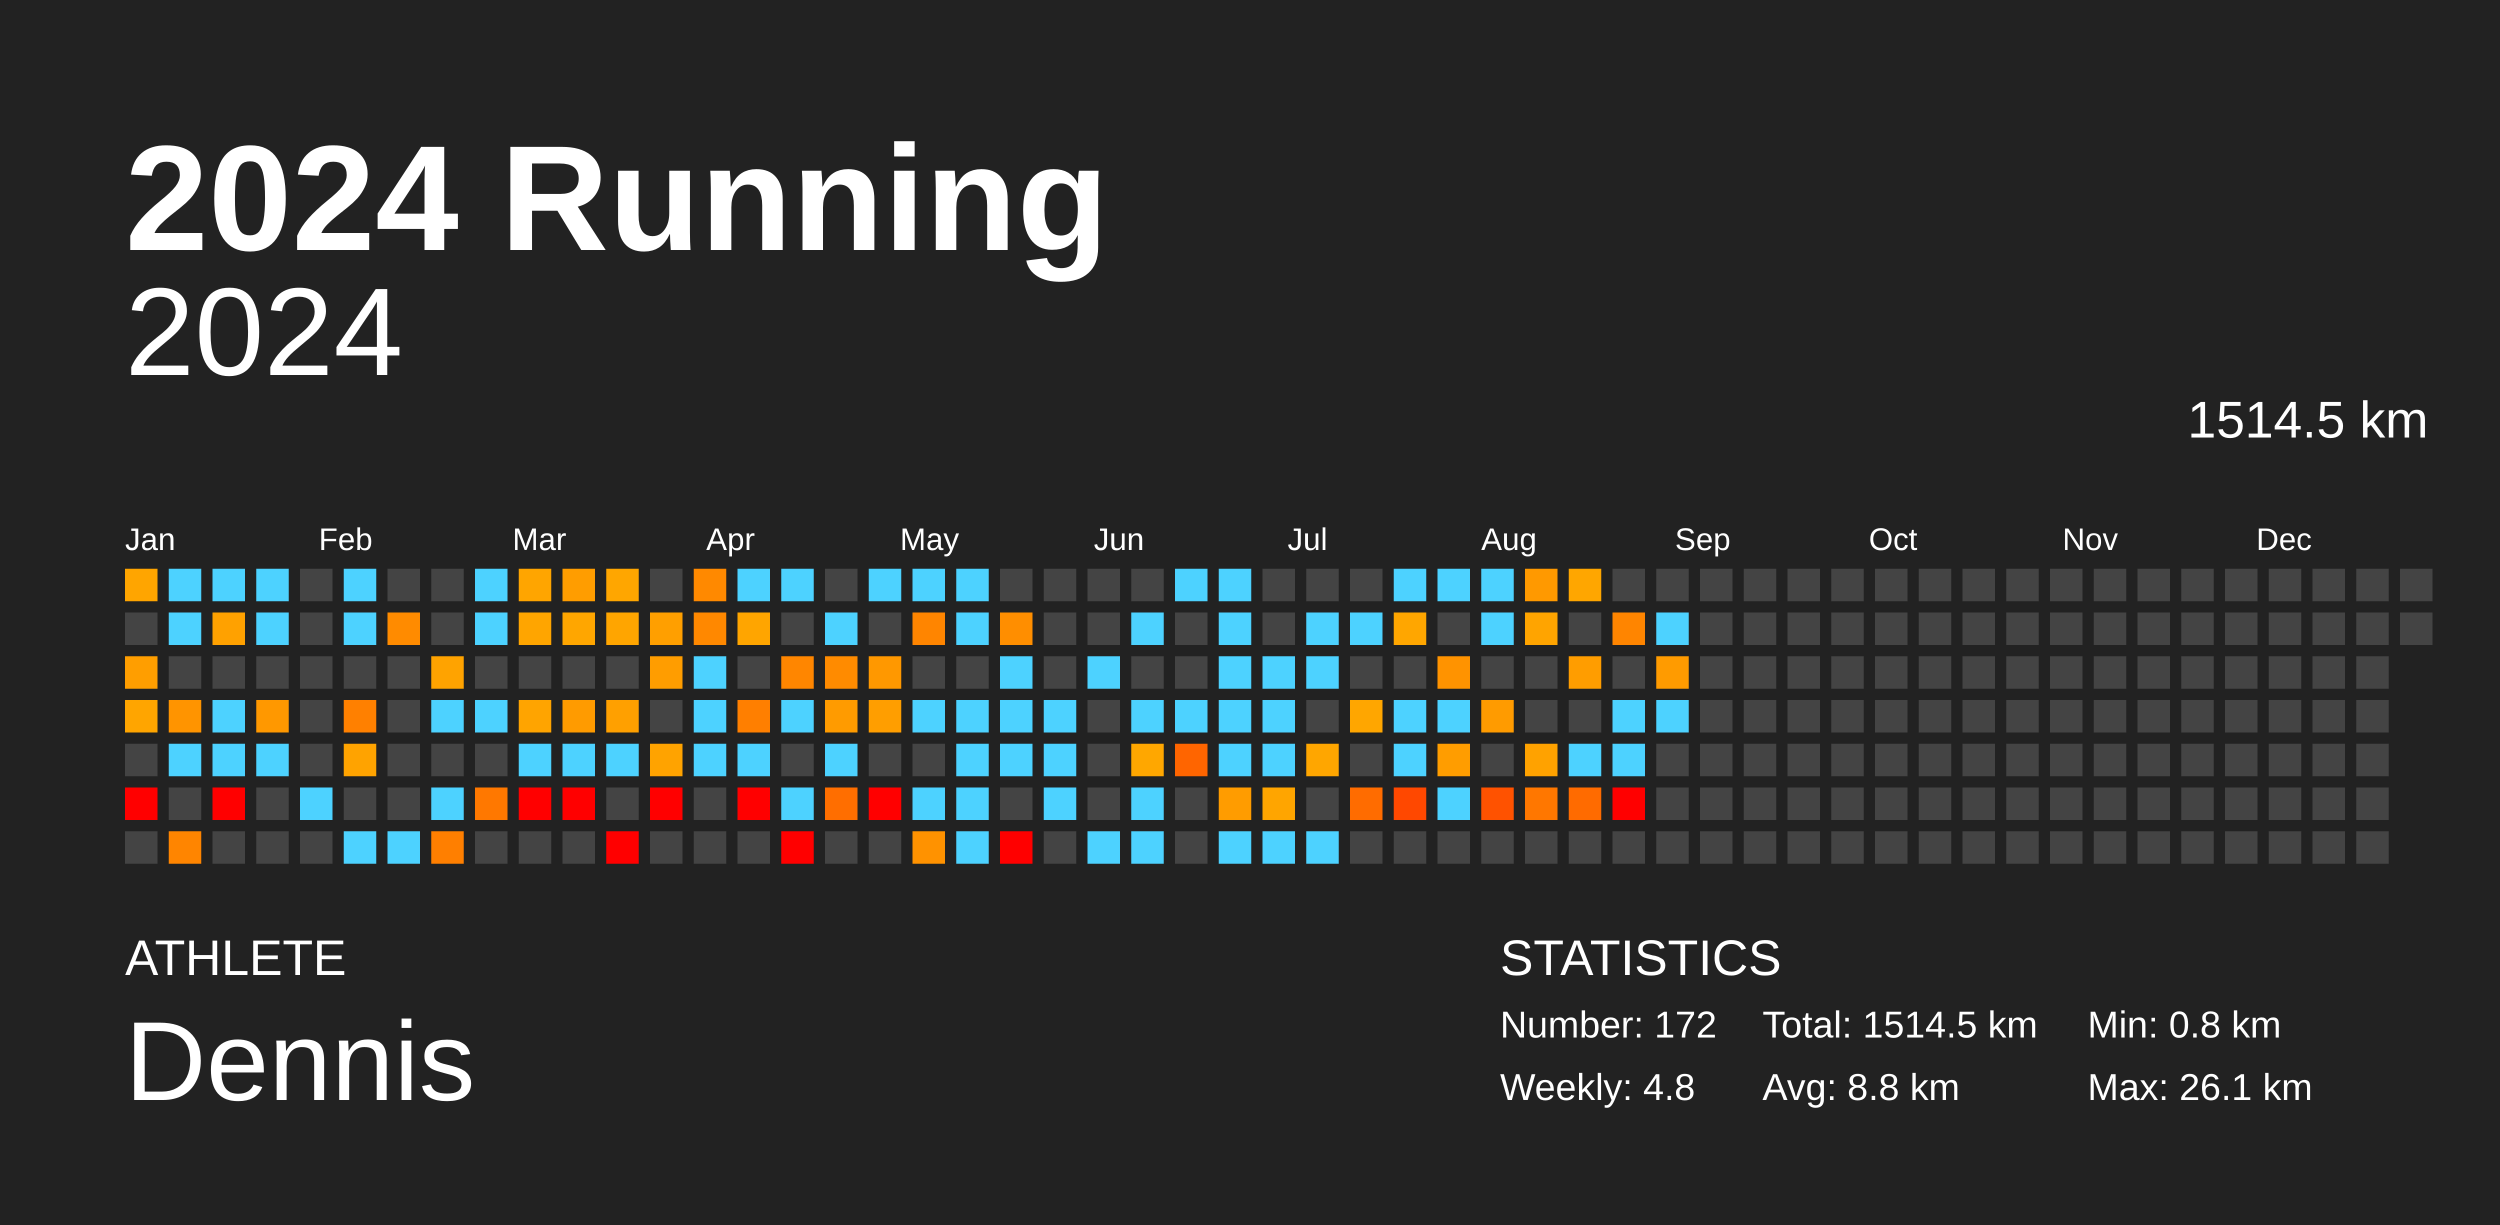
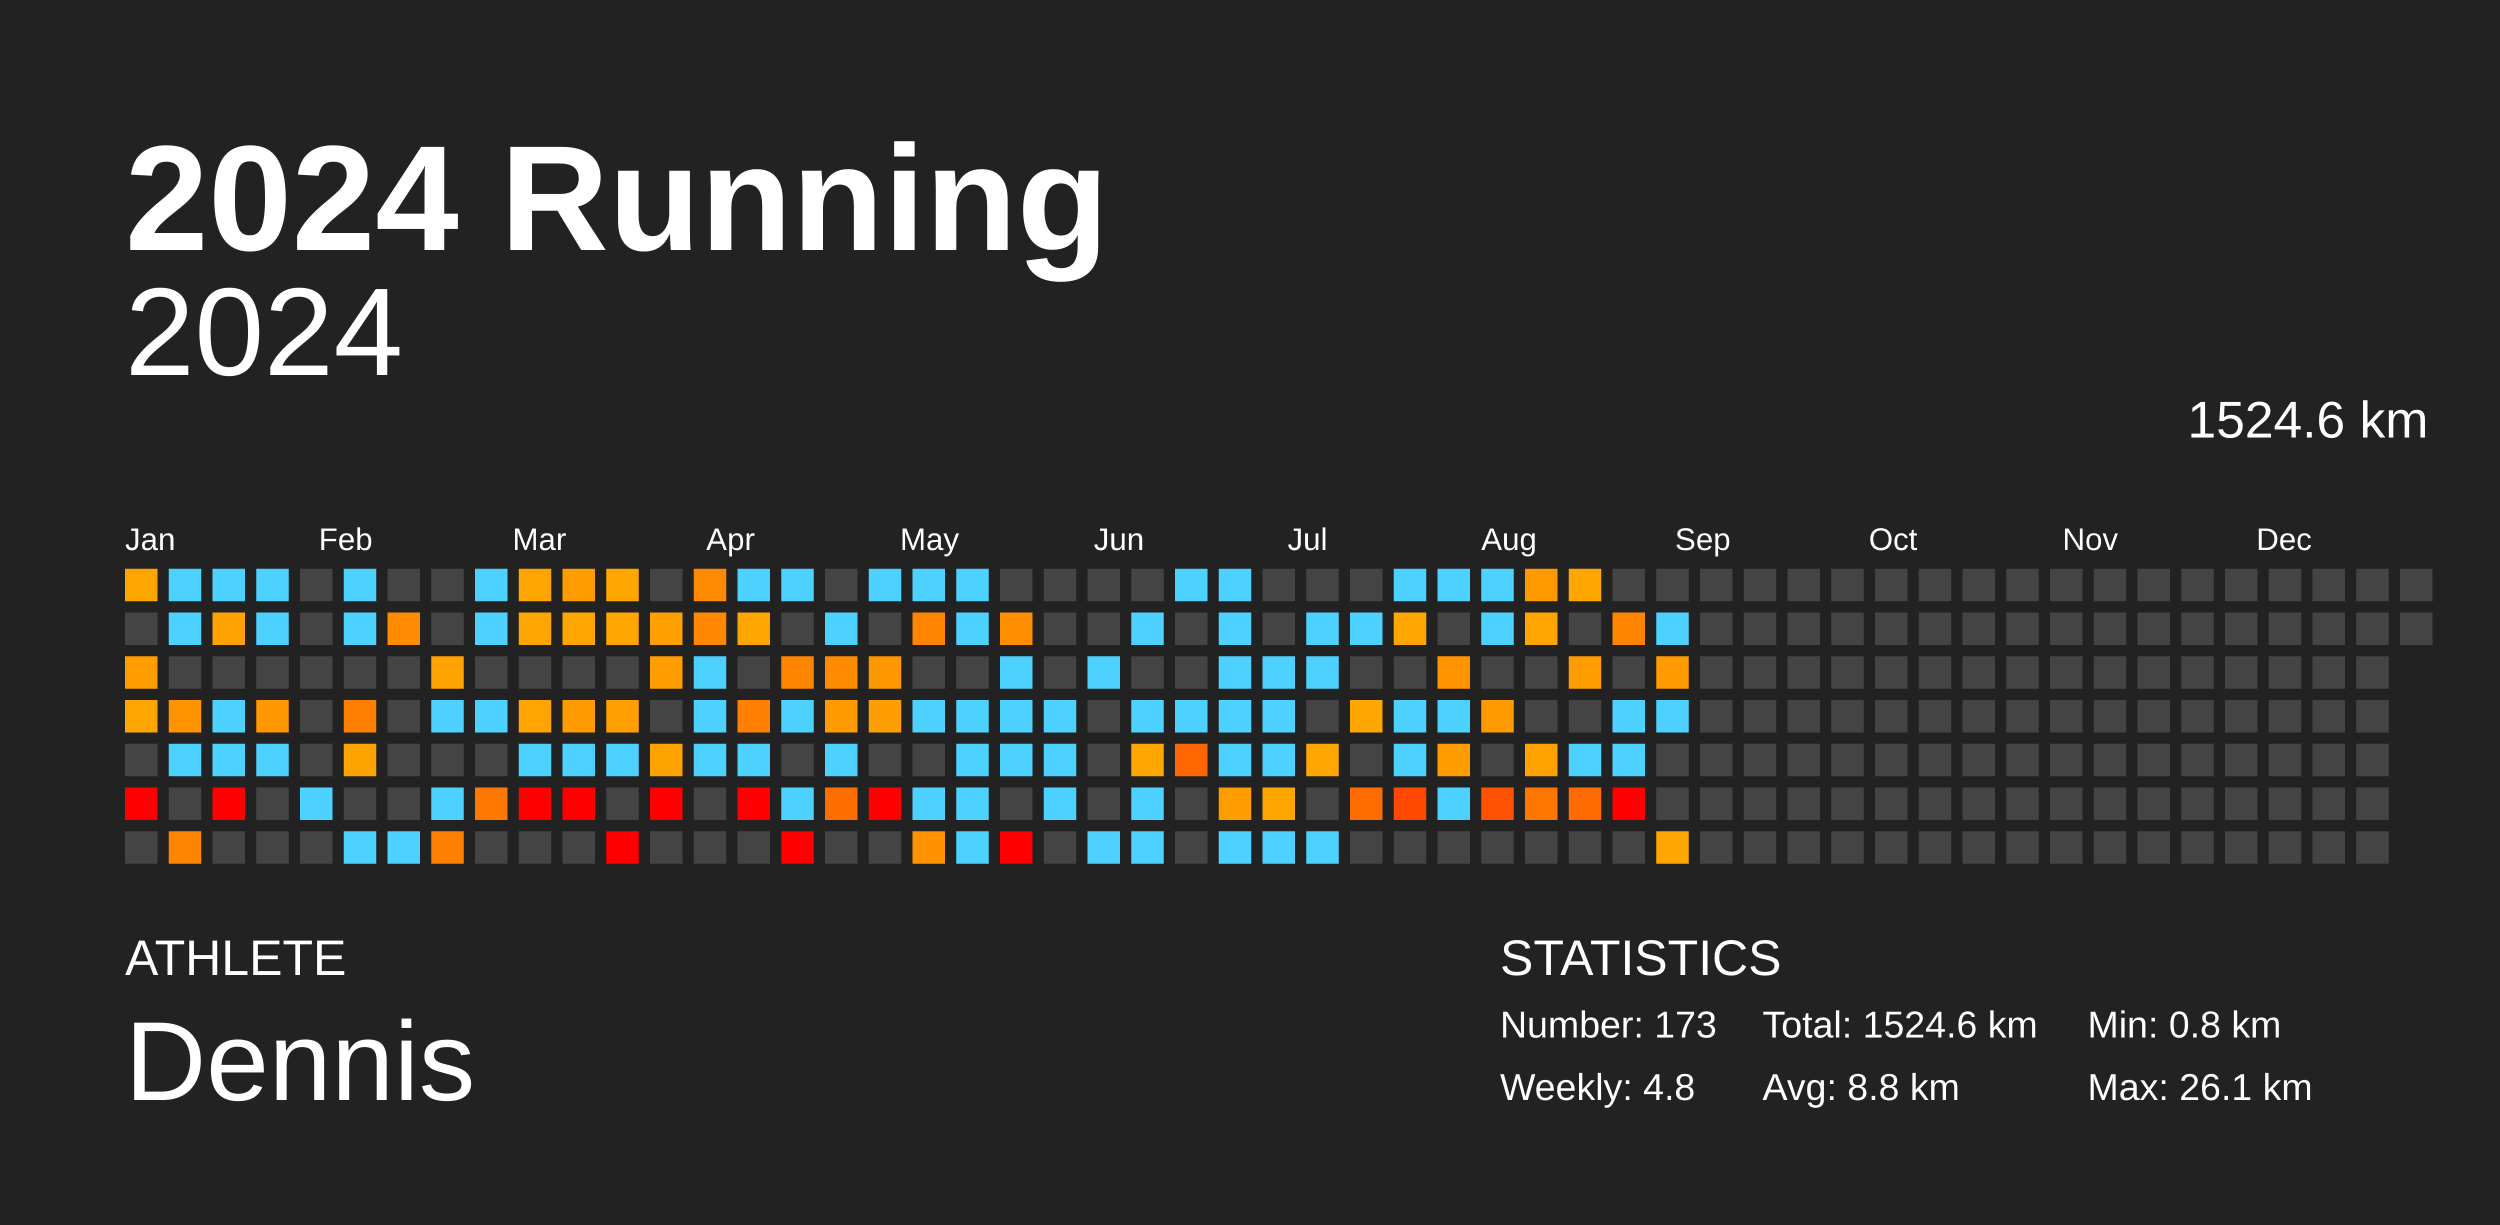
<svg xmlns="http://www.w3.org/2000/svg" baseProfile="full" height="98mm" version="1.1" viewBox="0,0,200,98" width="200mm">
  <defs />
  <rect fill="#222222" height="98" width="200" x="0" y="0" />
  <text fill="#FFFFFF" style="font-size:12px; font-family:Arial; font-weight:bold;" x="10" y="20">2024 Running</text>
  <text fill="#FFFFFF" style="font-size:4px; font-family:Arial" x="10" y="78">ATHLETE</text>
  <text fill="#FFFFFF" style="font-size:9px; font-family:Arial" x="10" y="88">Dennis</text>
  <text fill="#FFFFFF" style="font-size:4px; font-family:Arial" x="120" y="78">STATISTICS</text>
-   <text fill="#FFFFFF" style="font-size:3px; font-family:Arial" x="120" y="83">Number: 172</text>
+   <text fill="#FFFFFF" style="font-size:3px; font-family:Arial" x="120" y="83">Number: 173</text>
  <text fill="#FFFFFF" style="font-size:3px; font-family:Arial" x="120" y="88">Weekly: 4.8</text>
-   <text fill="#FFFFFF" style="font-size:3px; font-family:Arial" x="141" y="83">Total: 1514.5 km</text>
+   <text fill="#FFFFFF" style="font-size:3px; font-family:Arial" x="141" y="83">Total: 1524.6 km</text>
  <text fill="#FFFFFF" style="font-size:3px; font-family:Arial" x="141" y="88">Avg: 8.8 km</text>
  <text fill="#FFFFFF" style="font-size:3px; font-family:Arial" x="167" y="83">Min: 0.8 km</text>
  <text fill="#FFFFFF" style="font-size:3px; font-family:Arial" x="167" y="88">Max: 26.1 km</text>
  <text alignment-baseline="hanging" fill="#FFFFFF" style="font-size:10.0px; font-family:Arial;" x="10" y="30">2024</text>
-   <text alignment-baseline="hanging" fill="#FFFFFF" style="font-size:4.125px; font-family:Arial;" x="175" y="35">1514.5 km</text>
+   <text alignment-baseline="hanging" fill="#FFFFFF" style="font-size:4.125px; font-family:Arial;" x="175" y="35">1524.6 km</text>
  <text fill="#FFFFFF" style="font-size:2.5px; font-family:Arial" x="10.0" y="44">Jan</text>
  <text fill="#FFFFFF" style="font-size:2.5px; font-family:Arial" x="25.5" y="44">Feb</text>
  <text fill="#FFFFFF" style="font-size:2.5px; font-family:Arial" x="41.0" y="44">Mar</text>
  <text fill="#FFFFFF" style="font-size:2.5px; font-family:Arial" x="56.5" y="44">Apr</text>
  <text fill="#FFFFFF" style="font-size:2.5px; font-family:Arial" x="72.0" y="44">May</text>
  <text fill="#FFFFFF" style="font-size:2.5px; font-family:Arial" x="87.5" y="44">Jun</text>
  <text fill="#FFFFFF" style="font-size:2.5px; font-family:Arial" x="103.0" y="44">Jul</text>
  <text fill="#FFFFFF" style="font-size:2.5px; font-family:Arial" x="118.5" y="44">Aug</text>
  <text fill="#FFFFFF" style="font-size:2.5px; font-family:Arial" x="134.0" y="44">Sep</text>
  <text fill="#FFFFFF" style="font-size:2.5px; font-family:Arial" x="149.5" y="44">Oct</text>
  <text fill="#FFFFFF" style="font-size:2.5px; font-family:Arial" x="165.0" y="44">Nov</text>
  <text fill="#FFFFFF" style="font-size:2.5px; font-family:Arial" x="180.5" y="44">Dec</text>
  <rect fill="#ffa500" height="2.6" width="2.6" x="10.0" y="45.5" />
  <rect fill="#444444" height="2.6" width="2.6" x="10.0" y="49.0" />
  <rect fill="#ff9e00" height="2.6" width="2.6" x="10.0" y="52.5" />
  <rect fill="#ffa500" height="2.6" width="2.6" x="10.0" y="56.0" />
  <rect fill="#444444" height="2.6" width="2.6" x="10.0" y="59.5" />
  <rect fill="red" height="2.6" width="2.6" x="10.0" y="63.0" />
  <rect fill="#444444" height="2.6" width="2.6" x="10.0" y="66.5" />
  <rect fill="#4dd2ff" height="2.6" width="2.6" x="13.5" y="45.5" />
  <rect fill="#4dd2ff" height="2.6" width="2.6" x="13.5" y="49.0" />
  <rect fill="#444444" height="2.6" width="2.6" x="13.5" y="52.5" />
  <rect fill="#ff9400" height="2.6" width="2.6" x="13.5" y="56.0" />
  <rect fill="#4dd2ff" height="2.6" width="2.6" x="13.5" y="59.5" />
  <rect fill="#444444" height="2.6" width="2.6" x="13.5" y="63.0" />
  <rect fill="#ff8500" height="2.6" width="2.6" x="13.5" y="66.5" />
  <rect fill="#4dd2ff" height="2.6" width="2.6" x="17.0" y="45.5" />
  <rect fill="#ffa100" height="2.6" width="2.6" x="17.0" y="49.0" />
  <rect fill="#444444" height="2.6" width="2.6" x="17.0" y="52.5" />
  <rect fill="#4dd2ff" height="2.6" width="2.6" x="17.0" y="56.0" />
  <rect fill="#4dd2ff" height="2.6" width="2.6" x="17.0" y="59.5" />
  <rect fill="red" height="2.6" width="2.6" x="17.0" y="63.0" />
  <rect fill="#444444" height="2.6" width="2.6" x="17.0" y="66.5" />
  <rect fill="#4dd2ff" height="2.6" width="2.6" x="20.5" y="45.5" />
  <rect fill="#4dd2ff" height="2.6" width="2.6" x="20.5" y="49.0" />
  <rect fill="#444444" height="2.6" width="2.6" x="20.5" y="52.5" />
  <rect fill="#ff9800" height="2.6" width="2.6" x="20.5" y="56.0" />
  <rect fill="#4dd2ff" height="2.6" width="2.6" x="20.5" y="59.5" />
  <rect fill="#444444" height="2.6" width="2.6" x="20.5" y="63.0" />
  <rect fill="#444444" height="2.6" width="2.6" x="20.5" y="66.5" />
  <rect fill="#444444" height="2.6" width="2.6" x="24.0" y="45.5" />
  <rect fill="#444444" height="2.6" width="2.6" x="24.0" y="49.0" />
  <rect fill="#444444" height="2.6" width="2.6" x="24.0" y="52.5" />
  <rect fill="#444444" height="2.6" width="2.6" x="24.0" y="56.0" />
  <rect fill="#444444" height="2.6" width="2.6" x="24.0" y="59.5" />
  <rect fill="#4dd2ff" height="2.6" width="2.6" x="24.0" y="63.0" />
  <rect fill="#444444" height="2.6" width="2.6" x="24.0" y="66.5" />
  <rect fill="#4dd2ff" height="2.6" width="2.6" x="27.5" y="45.5" />
  <rect fill="#4dd2ff" height="2.6" width="2.6" x="27.5" y="49.0" />
  <rect fill="#444444" height="2.6" width="2.6" x="27.5" y="52.5" />
  <rect fill="#ff8000" height="2.6" width="2.6" x="27.5" y="56.0" />
  <rect fill="#ffa300" height="2.6" width="2.6" x="27.5" y="59.5" />
  <rect fill="#444444" height="2.6" width="2.6" x="27.5" y="63.0" />
  <rect fill="#4dd2ff" height="2.6" width="2.6" x="27.5" y="66.5" />
  <rect fill="#444444" height="2.6" width="2.6" x="31.0" y="45.5" />
  <rect fill="#ff8b00" height="2.6" width="2.6" x="31.0" y="49.0" />
  <rect fill="#444444" height="2.6" width="2.6" x="31.0" y="52.5" />
  <rect fill="#444444" height="2.6" width="2.6" x="31.0" y="56.0" />
  <rect fill="#444444" height="2.6" width="2.6" x="31.0" y="59.5" />
  <rect fill="#444444" height="2.6" width="2.6" x="31.0" y="63.0" />
  <rect fill="#4dd2ff" height="2.6" width="2.6" x="31.0" y="66.5" />
  <rect fill="#444444" height="2.6" width="2.6" x="34.5" y="45.5" />
  <rect fill="#444444" height="2.6" width="2.6" x="34.5" y="49.0" />
  <rect fill="#ffa300" height="2.6" width="2.6" x="34.5" y="52.5" />
  <rect fill="#4dd2ff" height="2.6" width="2.6" x="34.5" y="56.0" />
  <rect fill="#444444" height="2.6" width="2.6" x="34.5" y="59.5" />
  <rect fill="#4dd2ff" height="2.6" width="2.6" x="34.5" y="63.0" />
  <rect fill="#ff7f00" height="2.6" width="2.6" x="34.5" y="66.5" />
  <rect fill="#4dd2ff" height="2.6" width="2.6" x="38.0" y="45.5" />
  <rect fill="#4dd2ff" height="2.6" width="2.6" x="38.0" y="49.0" />
  <rect fill="#444444" height="2.6" width="2.6" x="38.0" y="52.5" />
  <rect fill="#4dd2ff" height="2.6" width="2.6" x="38.0" y="56.0" />
  <rect fill="#444444" height="2.6" width="2.6" x="38.0" y="59.5" />
  <rect fill="#ff7800" height="2.6" width="2.6" x="38.0" y="63.0" />
  <rect fill="#444444" height="2.6" width="2.6" x="38.0" y="66.5" />
  <rect fill="#ffa500" height="2.6" width="2.6" x="41.5" y="45.5" />
  <rect fill="#ffa500" height="2.6" width="2.6" x="41.5" y="49.0" />
  <rect fill="#444444" height="2.6" width="2.6" x="41.5" y="52.5" />
  <rect fill="#ffa400" height="2.6" width="2.6" x="41.5" y="56.0" />
  <rect fill="#4dd2ff" height="2.6" width="2.6" x="41.5" y="59.5" />
  <rect fill="red" height="2.6" width="2.6" x="41.5" y="63.0" />
  <rect fill="#444444" height="2.6" width="2.6" x="41.5" y="66.5" />
  <rect fill="#ff9d00" height="2.6" width="2.6" x="45.0" y="45.5" />
  <rect fill="#ffa600" height="2.6" width="2.6" x="45.0" y="49.0" />
  <rect fill="#444444" height="2.6" width="2.6" x="45.0" y="52.5" />
  <rect fill="#ff9b00" height="2.6" width="2.6" x="45.0" y="56.0" />
  <rect fill="#4dd2ff" height="2.6" width="2.6" x="45.0" y="59.5" />
  <rect fill="red" height="2.6" width="2.6" x="45.0" y="63.0" />
  <rect fill="#444444" height="2.6" width="2.6" x="45.0" y="66.5" />
  <rect fill="#ffa600" height="2.6" width="2.6" x="48.5" y="45.5" />
  <rect fill="#ffa500" height="2.6" width="2.6" x="48.5" y="49.0" />
  <rect fill="#444444" height="2.6" width="2.6" x="48.5" y="52.5" />
  <rect fill="#ffa000" height="2.6" width="2.6" x="48.5" y="56.0" />
  <rect fill="#4dd2ff" height="2.6" width="2.6" x="48.5" y="59.5" />
  <rect fill="#444444" height="2.6" width="2.6" x="48.5" y="63.0" />
  <rect fill="red" height="2.6" width="2.6" x="48.5" y="66.5" />
  <rect fill="#444444" height="2.6" width="2.6" x="52.0" y="45.5" />
  <rect fill="#ff9f00" height="2.6" width="2.6" x="52.0" y="49.0" />
  <rect fill="#ff9d00" height="2.6" width="2.6" x="52.0" y="52.5" />
  <rect fill="#444444" height="2.6" width="2.6" x="52.0" y="56.0" />
  <rect fill="#ffa300" height="2.6" width="2.6" x="52.0" y="59.5" />
  <rect fill="red" height="2.6" width="2.6" x="52.0" y="63.0" />
  <rect fill="#444444" height="2.6" width="2.6" x="52.0" y="66.5" />
  <rect fill="#ff8900" height="2.6" width="2.6" x="55.5" y="45.5" />
  <rect fill="#ff8800" height="2.6" width="2.6" x="55.5" y="49.0" />
  <rect fill="#4dd2ff" height="2.6" width="2.6" x="55.5" y="52.5" />
  <rect fill="#4dd2ff" height="2.6" width="2.6" x="55.5" y="56.0" />
  <rect fill="#4dd2ff" height="2.6" width="2.6" x="55.5" y="59.5" />
  <rect fill="#444444" height="2.6" width="2.6" x="55.5" y="63.0" />
  <rect fill="#444444" height="2.6" width="2.6" x="55.5" y="66.5" />
  <rect fill="#4dd2ff" height="2.6" width="2.6" x="59.0" y="45.5" />
  <rect fill="#ffa500" height="2.6" width="2.6" x="59.0" y="49.0" />
  <rect fill="#444444" height="2.6" width="2.6" x="59.0" y="52.5" />
  <rect fill="#ff7f00" height="2.6" width="2.6" x="59.0" y="56.0" />
  <rect fill="#4dd2ff" height="2.6" width="2.6" x="59.0" y="59.5" />
  <rect fill="red" height="2.6" width="2.6" x="59.0" y="63.0" />
  <rect fill="#444444" height="2.6" width="2.6" x="59.0" y="66.5" />
  <rect fill="#4dd2ff" height="2.6" width="2.6" x="62.5" y="45.5" />
  <rect fill="#444444" height="2.6" width="2.6" x="62.5" y="49.0" />
  <rect fill="#ff8600" height="2.6" width="2.6" x="62.5" y="52.5" />
  <rect fill="#4dd2ff" height="2.6" width="2.6" x="62.5" y="56.0" />
  <rect fill="#444444" height="2.6" width="2.6" x="62.5" y="59.5" />
  <rect fill="#4dd2ff" height="2.6" width="2.6" x="62.5" y="63.0" />
  <rect fill="red" height="2.6" width="2.6" x="62.5" y="66.5" />
  <rect fill="#444444" height="2.6" width="2.6" x="66.0" y="45.5" />
  <rect fill="#4dd2ff" height="2.6" width="2.6" x="66.0" y="49.0" />
  <rect fill="#ff8b00" height="2.6" width="2.6" x="66.0" y="52.5" />
  <rect fill="#ff9b00" height="2.6" width="2.6" x="66.0" y="56.0" />
  <rect fill="#4dd2ff" height="2.6" width="2.6" x="66.0" y="59.5" />
  <rect fill="#ff6e00" height="2.6" width="2.6" x="66.0" y="63.0" />
  <rect fill="#444444" height="2.6" width="2.6" x="66.0" y="66.5" />
  <rect fill="#4dd2ff" height="2.6" width="2.6" x="69.5" y="45.5" />
  <rect fill="#444444" height="2.6" width="2.6" x="69.5" y="49.0" />
  <rect fill="#ff9800" height="2.6" width="2.6" x="69.5" y="52.5" />
  <rect fill="#ff9e00" height="2.6" width="2.6" x="69.5" y="56.0" />
  <rect fill="#444444" height="2.6" width="2.6" x="69.5" y="59.5" />
  <rect fill="red" height="2.6" width="2.6" x="69.5" y="63.0" />
  <rect fill="#444444" height="2.6" width="2.6" x="69.5" y="66.5" />
  <rect fill="#4dd2ff" height="2.6" width="2.6" x="73.0" y="45.5" />
  <rect fill="#ff8500" height="2.6" width="2.6" x="73.0" y="49.0" />
  <rect fill="#444444" height="2.6" width="2.6" x="73.0" y="52.5" />
  <rect fill="#4dd2ff" height="2.6" width="2.6" x="73.0" y="56.0" />
  <rect fill="#444444" height="2.6" width="2.6" x="73.0" y="59.5" />
  <rect fill="#4dd2ff" height="2.6" width="2.6" x="73.0" y="63.0" />
  <rect fill="#ff9200" height="2.6" width="2.6" x="73.0" y="66.5" />
  <rect fill="#4dd2ff" height="2.6" width="2.6" x="76.5" y="45.5" />
  <rect fill="#4dd2ff" height="2.6" width="2.6" x="76.5" y="49.0" />
  <rect fill="#444444" height="2.6" width="2.6" x="76.5" y="52.5" />
  <rect fill="#4dd2ff" height="2.6" width="2.6" x="76.5" y="56.0" />
  <rect fill="#4dd2ff" height="2.6" width="2.6" x="76.5" y="59.5" />
  <rect fill="#4dd2ff" height="2.6" width="2.6" x="76.5" y="63.0" />
  <rect fill="#4dd2ff" height="2.6" width="2.6" x="76.5" y="66.5" />
  <rect fill="#444444" height="2.6" width="2.6" x="80.0" y="45.5" />
  <rect fill="#ff8e00" height="2.6" width="2.6" x="80.0" y="49.0" />
  <rect fill="#4dd2ff" height="2.6" width="2.6" x="80.0" y="52.5" />
  <rect fill="#4dd2ff" height="2.6" width="2.6" x="80.0" y="56.0" />
  <rect fill="#4dd2ff" height="2.6" width="2.6" x="80.0" y="59.5" />
  <rect fill="#444444" height="2.6" width="2.6" x="80.0" y="63.0" />
  <rect fill="red" height="2.6" width="2.6" x="80.0" y="66.5" />
  <rect fill="#444444" height="2.6" width="2.6" x="83.5" y="45.5" />
  <rect fill="#444444" height="2.6" width="2.6" x="83.5" y="49.0" />
  <rect fill="#444444" height="2.6" width="2.6" x="83.5" y="52.5" />
  <rect fill="#4dd2ff" height="2.6" width="2.6" x="83.5" y="56.0" />
  <rect fill="#4dd2ff" height="2.6" width="2.6" x="83.5" y="59.5" />
  <rect fill="#4dd2ff" height="2.6" width="2.6" x="83.5" y="63.0" />
  <rect fill="#444444" height="2.6" width="2.6" x="83.5" y="66.5" />
  <rect fill="#444444" height="2.6" width="2.6" x="87.0" y="45.5" />
  <rect fill="#444444" height="2.6" width="2.6" x="87.0" y="49.0" />
  <rect fill="#4dd2ff" height="2.6" width="2.6" x="87.0" y="52.5" />
  <rect fill="#444444" height="2.6" width="2.6" x="87.0" y="56.0" />
  <rect fill="#444444" height="2.6" width="2.6" x="87.0" y="59.5" />
  <rect fill="#444444" height="2.6" width="2.6" x="87.0" y="63.0" />
  <rect fill="#4dd2ff" height="2.6" width="2.6" x="87.0" y="66.5" />
  <rect fill="#444444" height="2.6" width="2.6" x="90.5" y="45.5" />
  <rect fill="#4dd2ff" height="2.6" width="2.6" x="90.5" y="49.0" />
  <rect fill="#444444" height="2.6" width="2.6" x="90.5" y="52.5" />
  <rect fill="#4dd2ff" height="2.6" width="2.6" x="90.5" y="56.0" />
  <rect fill="#ffa700" height="2.6" width="2.6" x="90.5" y="59.5" />
  <rect fill="#4dd2ff" height="2.6" width="2.6" x="90.5" y="63.0" />
  <rect fill="#4dd2ff" height="2.6" width="2.6" x="90.5" y="66.5" />
  <rect fill="#4dd2ff" height="2.6" width="2.6" x="94.0" y="45.5" />
  <rect fill="#444444" height="2.6" width="2.6" x="94.0" y="49.0" />
  <rect fill="#444444" height="2.6" width="2.6" x="94.0" y="52.5" />
  <rect fill="#4dd2ff" height="2.6" width="2.6" x="94.0" y="56.0" />
  <rect fill="#ff6500" height="2.6" width="2.6" x="94.0" y="59.5" />
  <rect fill="#444444" height="2.6" width="2.6" x="94.0" y="63.0" />
  <rect fill="#444444" height="2.6" width="2.6" x="94.0" y="66.5" />
  <rect fill="#4dd2ff" height="2.6" width="2.6" x="97.5" y="45.5" />
  <rect fill="#4dd2ff" height="2.6" width="2.6" x="97.5" y="49.0" />
  <rect fill="#4dd2ff" height="2.6" width="2.6" x="97.5" y="52.5" />
  <rect fill="#4dd2ff" height="2.6" width="2.6" x="97.5" y="56.0" />
  <rect fill="#4dd2ff" height="2.6" width="2.6" x="97.5" y="59.5" />
  <rect fill="#ff9c00" height="2.6" width="2.6" x="97.5" y="63.0" />
  <rect fill="#4dd2ff" height="2.6" width="2.6" x="97.5" y="66.5" />
  <rect fill="#444444" height="2.6" width="2.6" x="101.0" y="45.5" />
  <rect fill="#444444" height="2.6" width="2.6" x="101.0" y="49.0" />
  <rect fill="#4dd2ff" height="2.6" width="2.6" x="101.0" y="52.5" />
  <rect fill="#4dd2ff" height="2.6" width="2.6" x="101.0" y="56.0" />
  <rect fill="#4dd2ff" height="2.6" width="2.6" x="101.0" y="59.5" />
  <rect fill="#ffa500" height="2.6" width="2.6" x="101.0" y="63.0" />
  <rect fill="#4dd2ff" height="2.6" width="2.6" x="101.0" y="66.5" />
  <rect fill="#444444" height="2.6" width="2.6" x="104.5" y="45.5" />
  <rect fill="#4dd2ff" height="2.6" width="2.6" x="104.5" y="49.0" />
  <rect fill="#4dd2ff" height="2.6" width="2.6" x="104.5" y="52.5" />
  <rect fill="#444444" height="2.6" width="2.6" x="104.5" y="56.0" />
  <rect fill="#ffa600" height="2.6" width="2.6" x="104.5" y="59.5" />
  <rect fill="#444444" height="2.6" width="2.6" x="104.5" y="63.0" />
  <rect fill="#4dd2ff" height="2.6" width="2.6" x="104.5" y="66.5" />
  <rect fill="#444444" height="2.6" width="2.6" x="108.0" y="45.5" />
  <rect fill="#4dd2ff" height="2.6" width="2.6" x="108.0" y="49.0" />
  <rect fill="#444444" height="2.6" width="2.6" x="108.0" y="52.5" />
  <rect fill="#ffa600" height="2.6" width="2.6" x="108.0" y="56.0" />
  <rect fill="#444444" height="2.6" width="2.6" x="108.0" y="59.5" />
  <rect fill="#ff6c00" height="2.6" width="2.6" x="108.0" y="63.0" />
  <rect fill="#444444" height="2.6" width="2.6" x="108.0" y="66.5" />
  <rect fill="#4dd2ff" height="2.6" width="2.6" x="111.5" y="45.5" />
  <rect fill="#ffa600" height="2.6" width="2.6" x="111.5" y="49.0" />
  <rect fill="#444444" height="2.6" width="2.6" x="111.5" y="52.5" />
  <rect fill="#4dd2ff" height="2.6" width="2.6" x="111.5" y="56.0" />
  <rect fill="#4dd2ff" height="2.6" width="2.6" x="111.5" y="59.5" />
  <rect fill="#ff4800" height="2.6" width="2.6" x="111.5" y="63.0" />
  <rect fill="#444444" height="2.6" width="2.6" x="111.5" y="66.5" />
  <rect fill="#4dd2ff" height="2.6" width="2.6" x="115.0" y="45.5" />
  <rect fill="#444444" height="2.6" width="2.6" x="115.0" y="49.0" />
  <rect fill="#ff9300" height="2.6" width="2.6" x="115.0" y="52.5" />
  <rect fill="#4dd2ff" height="2.6" width="2.6" x="115.0" y="56.0" />
  <rect fill="#ff9d00" height="2.6" width="2.6" x="115.0" y="59.5" />
  <rect fill="#4dd2ff" height="2.6" width="2.6" x="115.0" y="63.0" />
  <rect fill="#444444" height="2.6" width="2.6" x="115.0" y="66.5" />
  <rect fill="#4dd2ff" height="2.6" width="2.6" x="118.5" y="45.5" />
  <rect fill="#4dd2ff" height="2.6" width="2.6" x="118.5" y="49.0" />
  <rect fill="#444444" height="2.6" width="2.6" x="118.5" y="52.5" />
  <rect fill="#ff9b00" height="2.6" width="2.6" x="118.5" y="56.0" />
  <rect fill="#444444" height="2.6" width="2.6" x="118.5" y="59.5" />
  <rect fill="#ff5200" height="2.6" width="2.6" x="118.5" y="63.0" />
  <rect fill="#444444" height="2.6" width="2.6" x="118.5" y="66.5" />
  <rect fill="#ff9900" height="2.6" width="2.6" x="122.0" y="45.5" />
  <rect fill="#ffa400" height="2.6" width="2.6" x="122.0" y="49.0" />
  <rect fill="#444444" height="2.6" width="2.6" x="122.0" y="52.5" />
  <rect fill="#444444" height="2.6" width="2.6" x="122.0" y="56.0" />
  <rect fill="#ffa200" height="2.6" width="2.6" x="122.0" y="59.5" />
  <rect fill="#ff7700" height="2.6" width="2.6" x="122.0" y="63.0" />
  <rect fill="#444444" height="2.6" width="2.6" x="122.0" y="66.5" />
  <rect fill="#ffa600" height="2.6" width="2.6" x="125.5" y="45.5" />
  <rect fill="#444444" height="2.6" width="2.6" x="125.5" y="49.0" />
  <rect fill="#ff9d00" height="2.6" width="2.6" x="125.5" y="52.5" />
  <rect fill="#444444" height="2.6" width="2.6" x="125.5" y="56.0" />
  <rect fill="#4dd2ff" height="2.6" width="2.6" x="125.5" y="59.5" />
  <rect fill="#ff6b00" height="2.6" width="2.6" x="125.5" y="63.0" />
  <rect fill="#444444" height="2.6" width="2.6" x="125.5" y="66.5" />
  <rect fill="#444444" height="2.6" width="2.6" x="129.0" y="45.5" />
  <rect fill="#ff8500" height="2.6" width="2.6" x="129.0" y="49.0" />
  <rect fill="#444444" height="2.6" width="2.6" x="129.0" y="52.5" />
  <rect fill="#4dd2ff" height="2.6" width="2.6" x="129.0" y="56.0" />
  <rect fill="#4dd2ff" height="2.6" width="2.6" x="129.0" y="59.5" />
  <rect fill="red" height="2.6" width="2.6" x="129.0" y="63.0" />
  <rect fill="#444444" height="2.6" width="2.6" x="129.0" y="66.5" />
  <rect fill="#444444" height="2.6" width="2.6" x="132.5" y="45.5" />
  <rect fill="#4dd2ff" height="2.6" width="2.6" x="132.5" y="49.0" />
  <rect fill="#ff9b00" height="2.6" width="2.6" x="132.5" y="52.5" />
  <rect fill="#4dd2ff" height="2.6" width="2.6" x="132.5" y="56.0" />
  <rect fill="#444444" height="2.6" width="2.6" x="132.5" y="59.5" />
  <rect fill="#444444" height="2.6" width="2.6" x="132.5" y="63.0" />
-   <rect fill="#444444" height="2.6" width="2.6" x="132.5" y="66.5" />
+   <rect fill="#ffa600" height="2.6" width="2.6" x="132.5" y="66.5" />
  <rect fill="#444444" height="2.6" width="2.6" x="136.0" y="45.5" />
  <rect fill="#444444" height="2.6" width="2.6" x="136.0" y="49.0" />
  <rect fill="#444444" height="2.6" width="2.6" x="136.0" y="52.5" />
  <rect fill="#444444" height="2.6" width="2.6" x="136.0" y="56.0" />
  <rect fill="#444444" height="2.6" width="2.6" x="136.0" y="59.5" />
  <rect fill="#444444" height="2.6" width="2.6" x="136.0" y="63.0" />
  <rect fill="#444444" height="2.6" width="2.6" x="136.0" y="66.5" />
  <rect fill="#444444" height="2.6" width="2.6" x="139.5" y="45.5" />
  <rect fill="#444444" height="2.6" width="2.6" x="139.5" y="49.0" />
  <rect fill="#444444" height="2.6" width="2.6" x="139.5" y="52.5" />
  <rect fill="#444444" height="2.6" width="2.6" x="139.5" y="56.0" />
  <rect fill="#444444" height="2.6" width="2.6" x="139.5" y="59.5" />
  <rect fill="#444444" height="2.6" width="2.6" x="139.5" y="63.0" />
  <rect fill="#444444" height="2.6" width="2.6" x="139.5" y="66.5" />
  <rect fill="#444444" height="2.6" width="2.6" x="143.0" y="45.5" />
  <rect fill="#444444" height="2.6" width="2.6" x="143.0" y="49.0" />
  <rect fill="#444444" height="2.6" width="2.6" x="143.0" y="52.5" />
  <rect fill="#444444" height="2.6" width="2.6" x="143.0" y="56.0" />
  <rect fill="#444444" height="2.6" width="2.6" x="143.0" y="59.5" />
  <rect fill="#444444" height="2.6" width="2.6" x="143.0" y="63.0" />
  <rect fill="#444444" height="2.6" width="2.6" x="143.0" y="66.5" />
  <rect fill="#444444" height="2.6" width="2.6" x="146.5" y="45.5" />
  <rect fill="#444444" height="2.6" width="2.6" x="146.5" y="49.0" />
  <rect fill="#444444" height="2.6" width="2.6" x="146.5" y="52.5" />
  <rect fill="#444444" height="2.6" width="2.6" x="146.5" y="56.0" />
  <rect fill="#444444" height="2.6" width="2.6" x="146.5" y="59.5" />
  <rect fill="#444444" height="2.6" width="2.6" x="146.5" y="63.0" />
  <rect fill="#444444" height="2.6" width="2.6" x="146.5" y="66.5" />
  <rect fill="#444444" height="2.6" width="2.6" x="150.0" y="45.5" />
  <rect fill="#444444" height="2.6" width="2.6" x="150.0" y="49.0" />
  <rect fill="#444444" height="2.6" width="2.6" x="150.0" y="52.5" />
  <rect fill="#444444" height="2.6" width="2.6" x="150.0" y="56.0" />
  <rect fill="#444444" height="2.6" width="2.6" x="150.0" y="59.5" />
  <rect fill="#444444" height="2.6" width="2.6" x="150.0" y="63.0" />
  <rect fill="#444444" height="2.6" width="2.6" x="150.0" y="66.5" />
  <rect fill="#444444" height="2.6" width="2.6" x="153.5" y="45.5" />
  <rect fill="#444444" height="2.6" width="2.6" x="153.5" y="49.0" />
  <rect fill="#444444" height="2.6" width="2.6" x="153.5" y="52.5" />
  <rect fill="#444444" height="2.6" width="2.6" x="153.5" y="56.0" />
  <rect fill="#444444" height="2.6" width="2.6" x="153.5" y="59.5" />
  <rect fill="#444444" height="2.6" width="2.6" x="153.5" y="63.0" />
  <rect fill="#444444" height="2.6" width="2.6" x="153.5" y="66.5" />
  <rect fill="#444444" height="2.6" width="2.6" x="157.0" y="45.5" />
  <rect fill="#444444" height="2.6" width="2.6" x="157.0" y="49.0" />
  <rect fill="#444444" height="2.6" width="2.6" x="157.0" y="52.5" />
  <rect fill="#444444" height="2.6" width="2.6" x="157.0" y="56.0" />
  <rect fill="#444444" height="2.6" width="2.6" x="157.0" y="59.5" />
  <rect fill="#444444" height="2.6" width="2.6" x="157.0" y="63.0" />
  <rect fill="#444444" height="2.6" width="2.6" x="157.0" y="66.5" />
  <rect fill="#444444" height="2.6" width="2.6" x="160.5" y="45.5" />
  <rect fill="#444444" height="2.6" width="2.6" x="160.5" y="49.0" />
  <rect fill="#444444" height="2.6" width="2.6" x="160.5" y="52.5" />
  <rect fill="#444444" height="2.6" width="2.6" x="160.5" y="56.0" />
  <rect fill="#444444" height="2.6" width="2.6" x="160.5" y="59.5" />
  <rect fill="#444444" height="2.6" width="2.6" x="160.5" y="63.0" />
  <rect fill="#444444" height="2.6" width="2.6" x="160.5" y="66.5" />
  <rect fill="#444444" height="2.6" width="2.6" x="164.0" y="45.5" />
  <rect fill="#444444" height="2.6" width="2.6" x="164.0" y="49.0" />
  <rect fill="#444444" height="2.6" width="2.6" x="164.0" y="52.5" />
  <rect fill="#444444" height="2.6" width="2.6" x="164.0" y="56.0" />
  <rect fill="#444444" height="2.6" width="2.6" x="164.0" y="59.5" />
  <rect fill="#444444" height="2.6" width="2.6" x="164.0" y="63.0" />
  <rect fill="#444444" height="2.6" width="2.6" x="164.0" y="66.5" />
  <rect fill="#444444" height="2.6" width="2.6" x="167.5" y="45.5" />
  <rect fill="#444444" height="2.6" width="2.6" x="167.5" y="49.0" />
  <rect fill="#444444" height="2.6" width="2.6" x="167.5" y="52.5" />
  <rect fill="#444444" height="2.6" width="2.6" x="167.5" y="56.0" />
  <rect fill="#444444" height="2.6" width="2.6" x="167.5" y="59.5" />
  <rect fill="#444444" height="2.6" width="2.6" x="167.5" y="63.0" />
  <rect fill="#444444" height="2.6" width="2.6" x="167.5" y="66.5" />
  <rect fill="#444444" height="2.6" width="2.6" x="171.0" y="45.5" />
  <rect fill="#444444" height="2.6" width="2.6" x="171.0" y="49.0" />
  <rect fill="#444444" height="2.6" width="2.6" x="171.0" y="52.5" />
  <rect fill="#444444" height="2.6" width="2.6" x="171.0" y="56.0" />
  <rect fill="#444444" height="2.6" width="2.6" x="171.0" y="59.5" />
  <rect fill="#444444" height="2.6" width="2.6" x="171.0" y="63.0" />
  <rect fill="#444444" height="2.6" width="2.6" x="171.0" y="66.5" />
  <rect fill="#444444" height="2.6" width="2.6" x="174.5" y="45.5" />
  <rect fill="#444444" height="2.6" width="2.6" x="174.5" y="49.0" />
  <rect fill="#444444" height="2.6" width="2.6" x="174.5" y="52.5" />
  <rect fill="#444444" height="2.6" width="2.6" x="174.5" y="56.0" />
  <rect fill="#444444" height="2.6" width="2.6" x="174.5" y="59.5" />
  <rect fill="#444444" height="2.6" width="2.6" x="174.5" y="63.0" />
  <rect fill="#444444" height="2.6" width="2.6" x="174.5" y="66.5" />
  <rect fill="#444444" height="2.6" width="2.6" x="178.0" y="45.5" />
  <rect fill="#444444" height="2.6" width="2.6" x="178.0" y="49.0" />
  <rect fill="#444444" height="2.6" width="2.6" x="178.0" y="52.5" />
  <rect fill="#444444" height="2.6" width="2.6" x="178.0" y="56.0" />
  <rect fill="#444444" height="2.6" width="2.6" x="178.0" y="59.5" />
  <rect fill="#444444" height="2.6" width="2.6" x="178.0" y="63.0" />
  <rect fill="#444444" height="2.6" width="2.6" x="178.0" y="66.5" />
  <rect fill="#444444" height="2.6" width="2.6" x="181.5" y="45.5" />
  <rect fill="#444444" height="2.6" width="2.6" x="181.5" y="49.0" />
  <rect fill="#444444" height="2.6" width="2.6" x="181.5" y="52.5" />
  <rect fill="#444444" height="2.6" width="2.6" x="181.5" y="56.0" />
  <rect fill="#444444" height="2.6" width="2.6" x="181.5" y="59.5" />
  <rect fill="#444444" height="2.6" width="2.6" x="181.5" y="63.0" />
  <rect fill="#444444" height="2.6" width="2.6" x="181.5" y="66.5" />
  <rect fill="#444444" height="2.6" width="2.6" x="185.0" y="45.5" />
  <rect fill="#444444" height="2.6" width="2.6" x="185.0" y="49.0" />
  <rect fill="#444444" height="2.6" width="2.6" x="185.0" y="52.5" />
  <rect fill="#444444" height="2.6" width="2.6" x="185.0" y="56.0" />
  <rect fill="#444444" height="2.6" width="2.6" x="185.0" y="59.5" />
  <rect fill="#444444" height="2.6" width="2.6" x="185.0" y="63.0" />
  <rect fill="#444444" height="2.6" width="2.6" x="185.0" y="66.5" />
  <rect fill="#444444" height="2.6" width="2.6" x="188.5" y="45.5" />
  <rect fill="#444444" height="2.6" width="2.6" x="188.5" y="49.0" />
  <rect fill="#444444" height="2.6" width="2.6" x="188.5" y="52.5" />
  <rect fill="#444444" height="2.6" width="2.6" x="188.5" y="56.0" />
  <rect fill="#444444" height="2.6" width="2.6" x="188.5" y="59.5" />
  <rect fill="#444444" height="2.6" width="2.6" x="188.5" y="63.0" />
  <rect fill="#444444" height="2.6" width="2.6" x="188.5" y="66.5" />
  <rect fill="#444444" height="2.6" width="2.6" x="192.0" y="45.5" />
  <rect fill="#444444" height="2.6" width="2.6" x="192.0" y="49.0" />
</svg>
